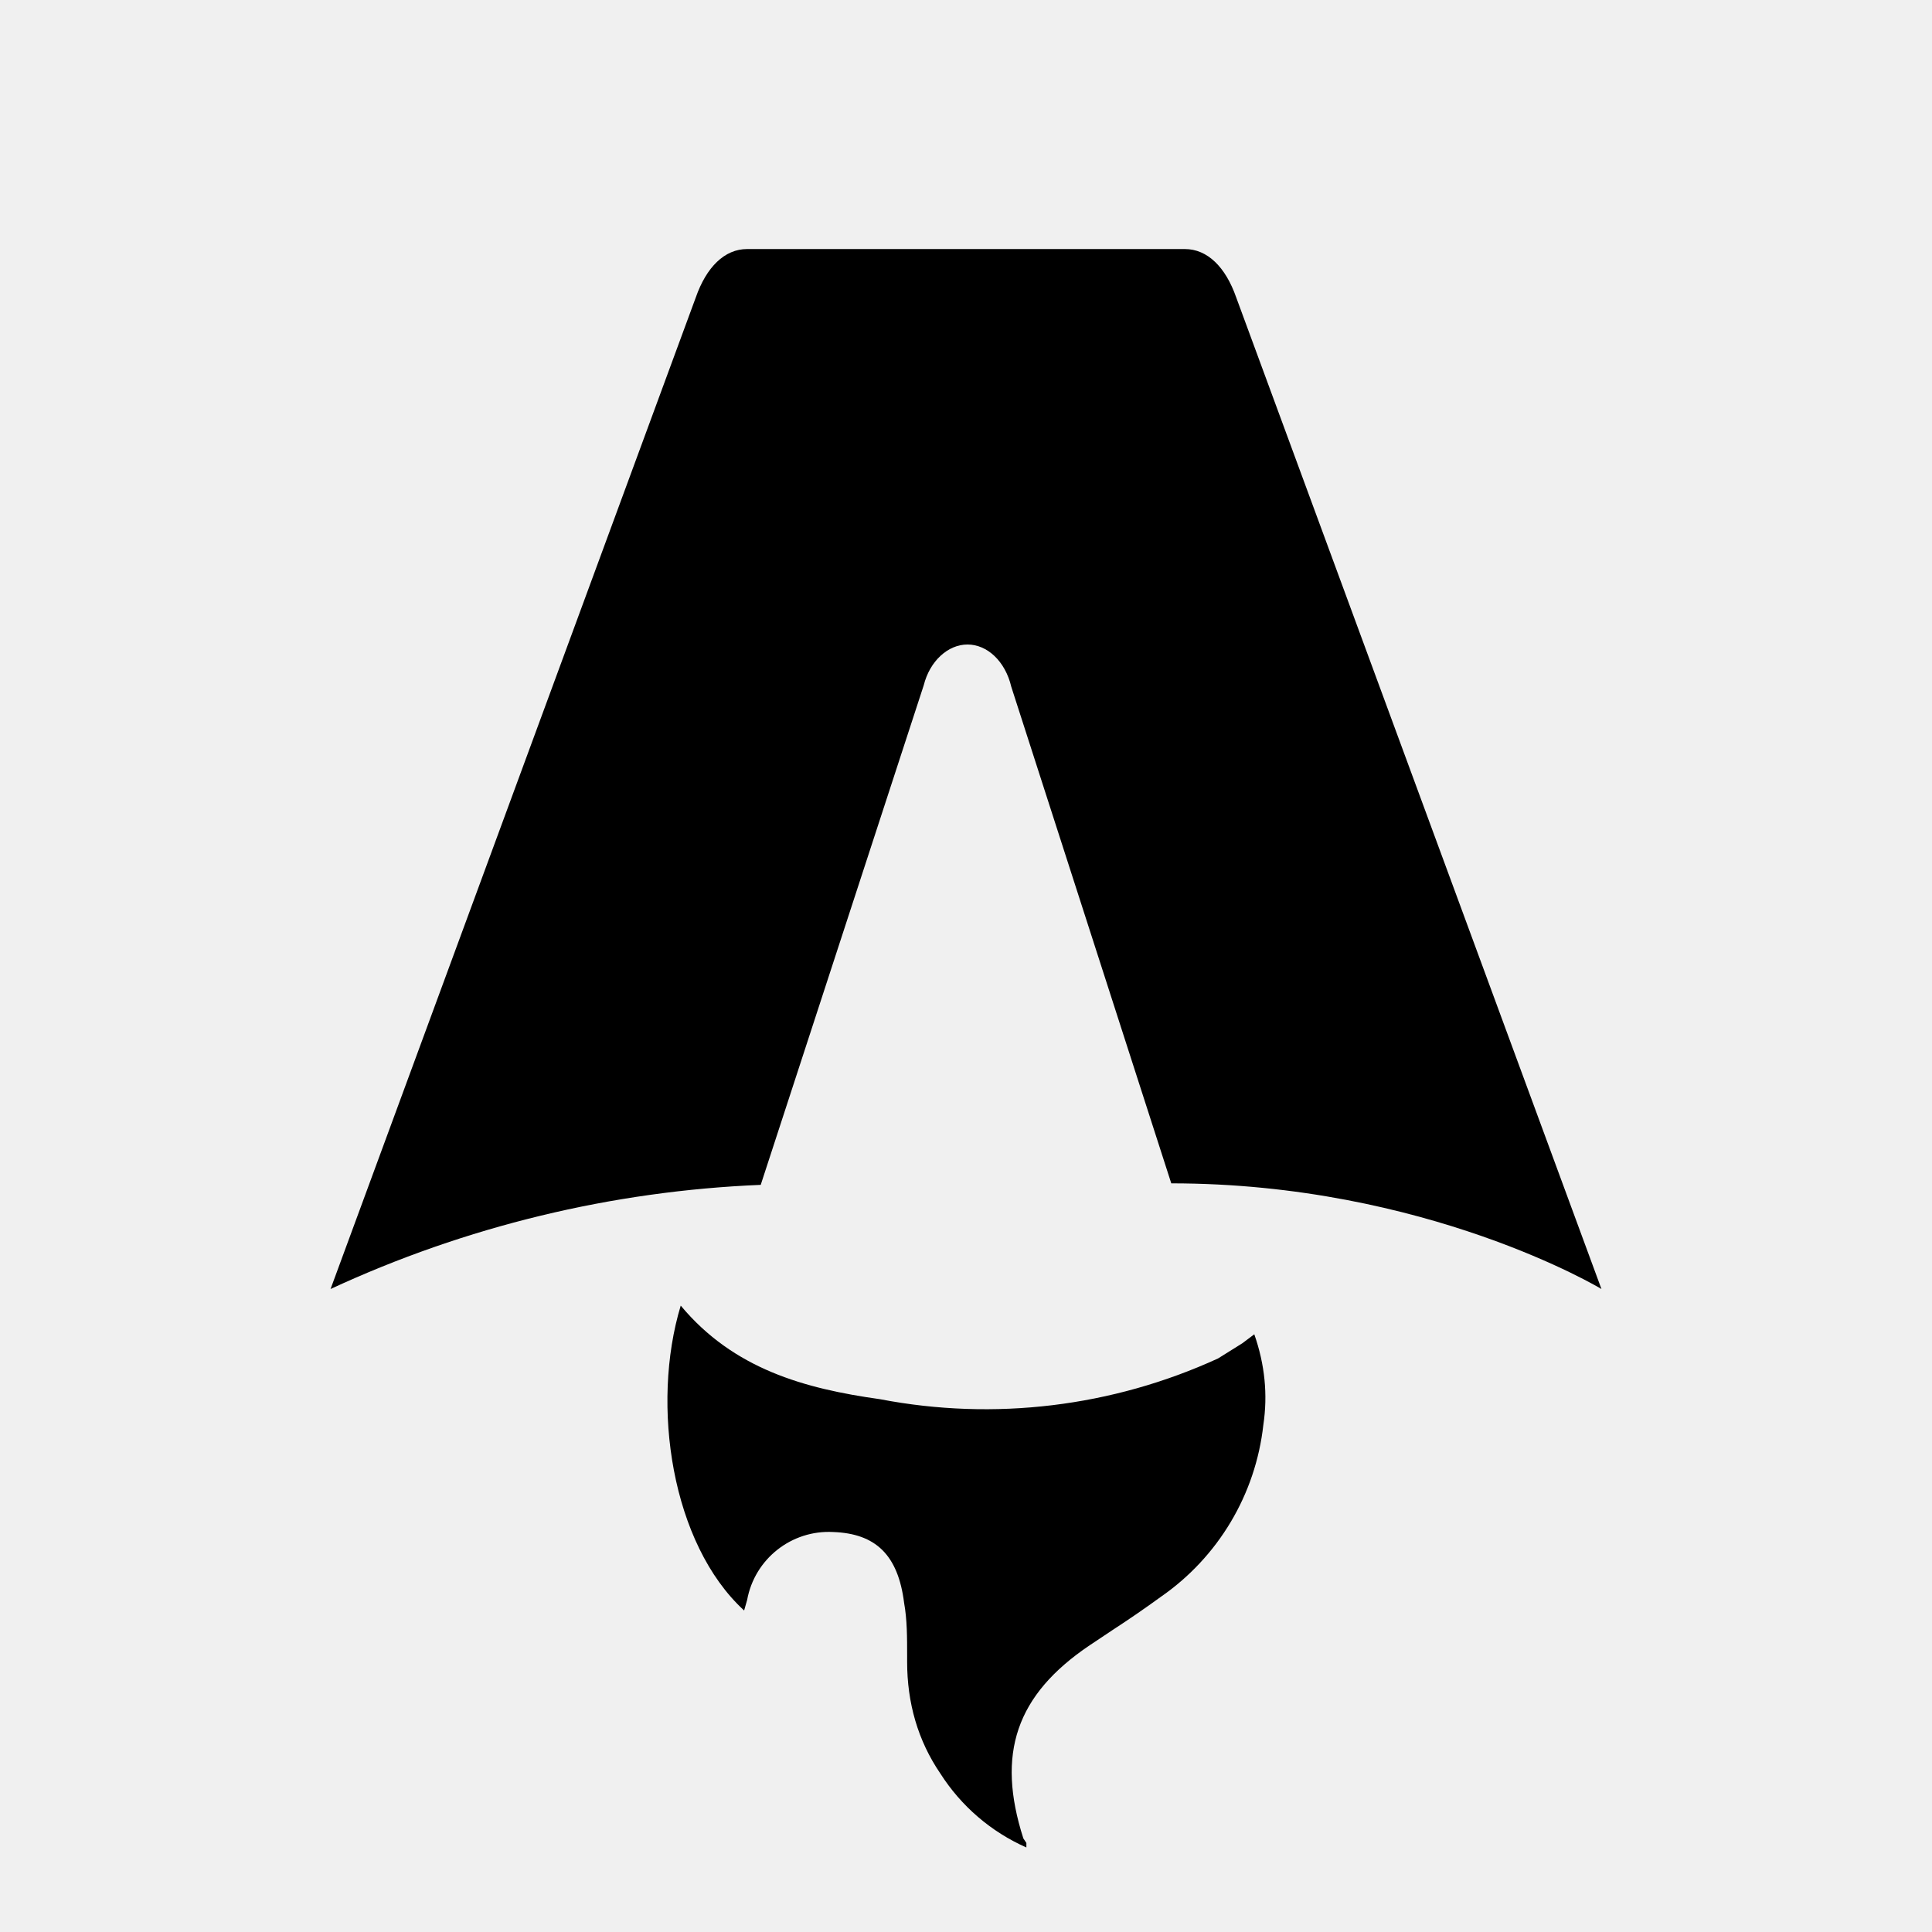
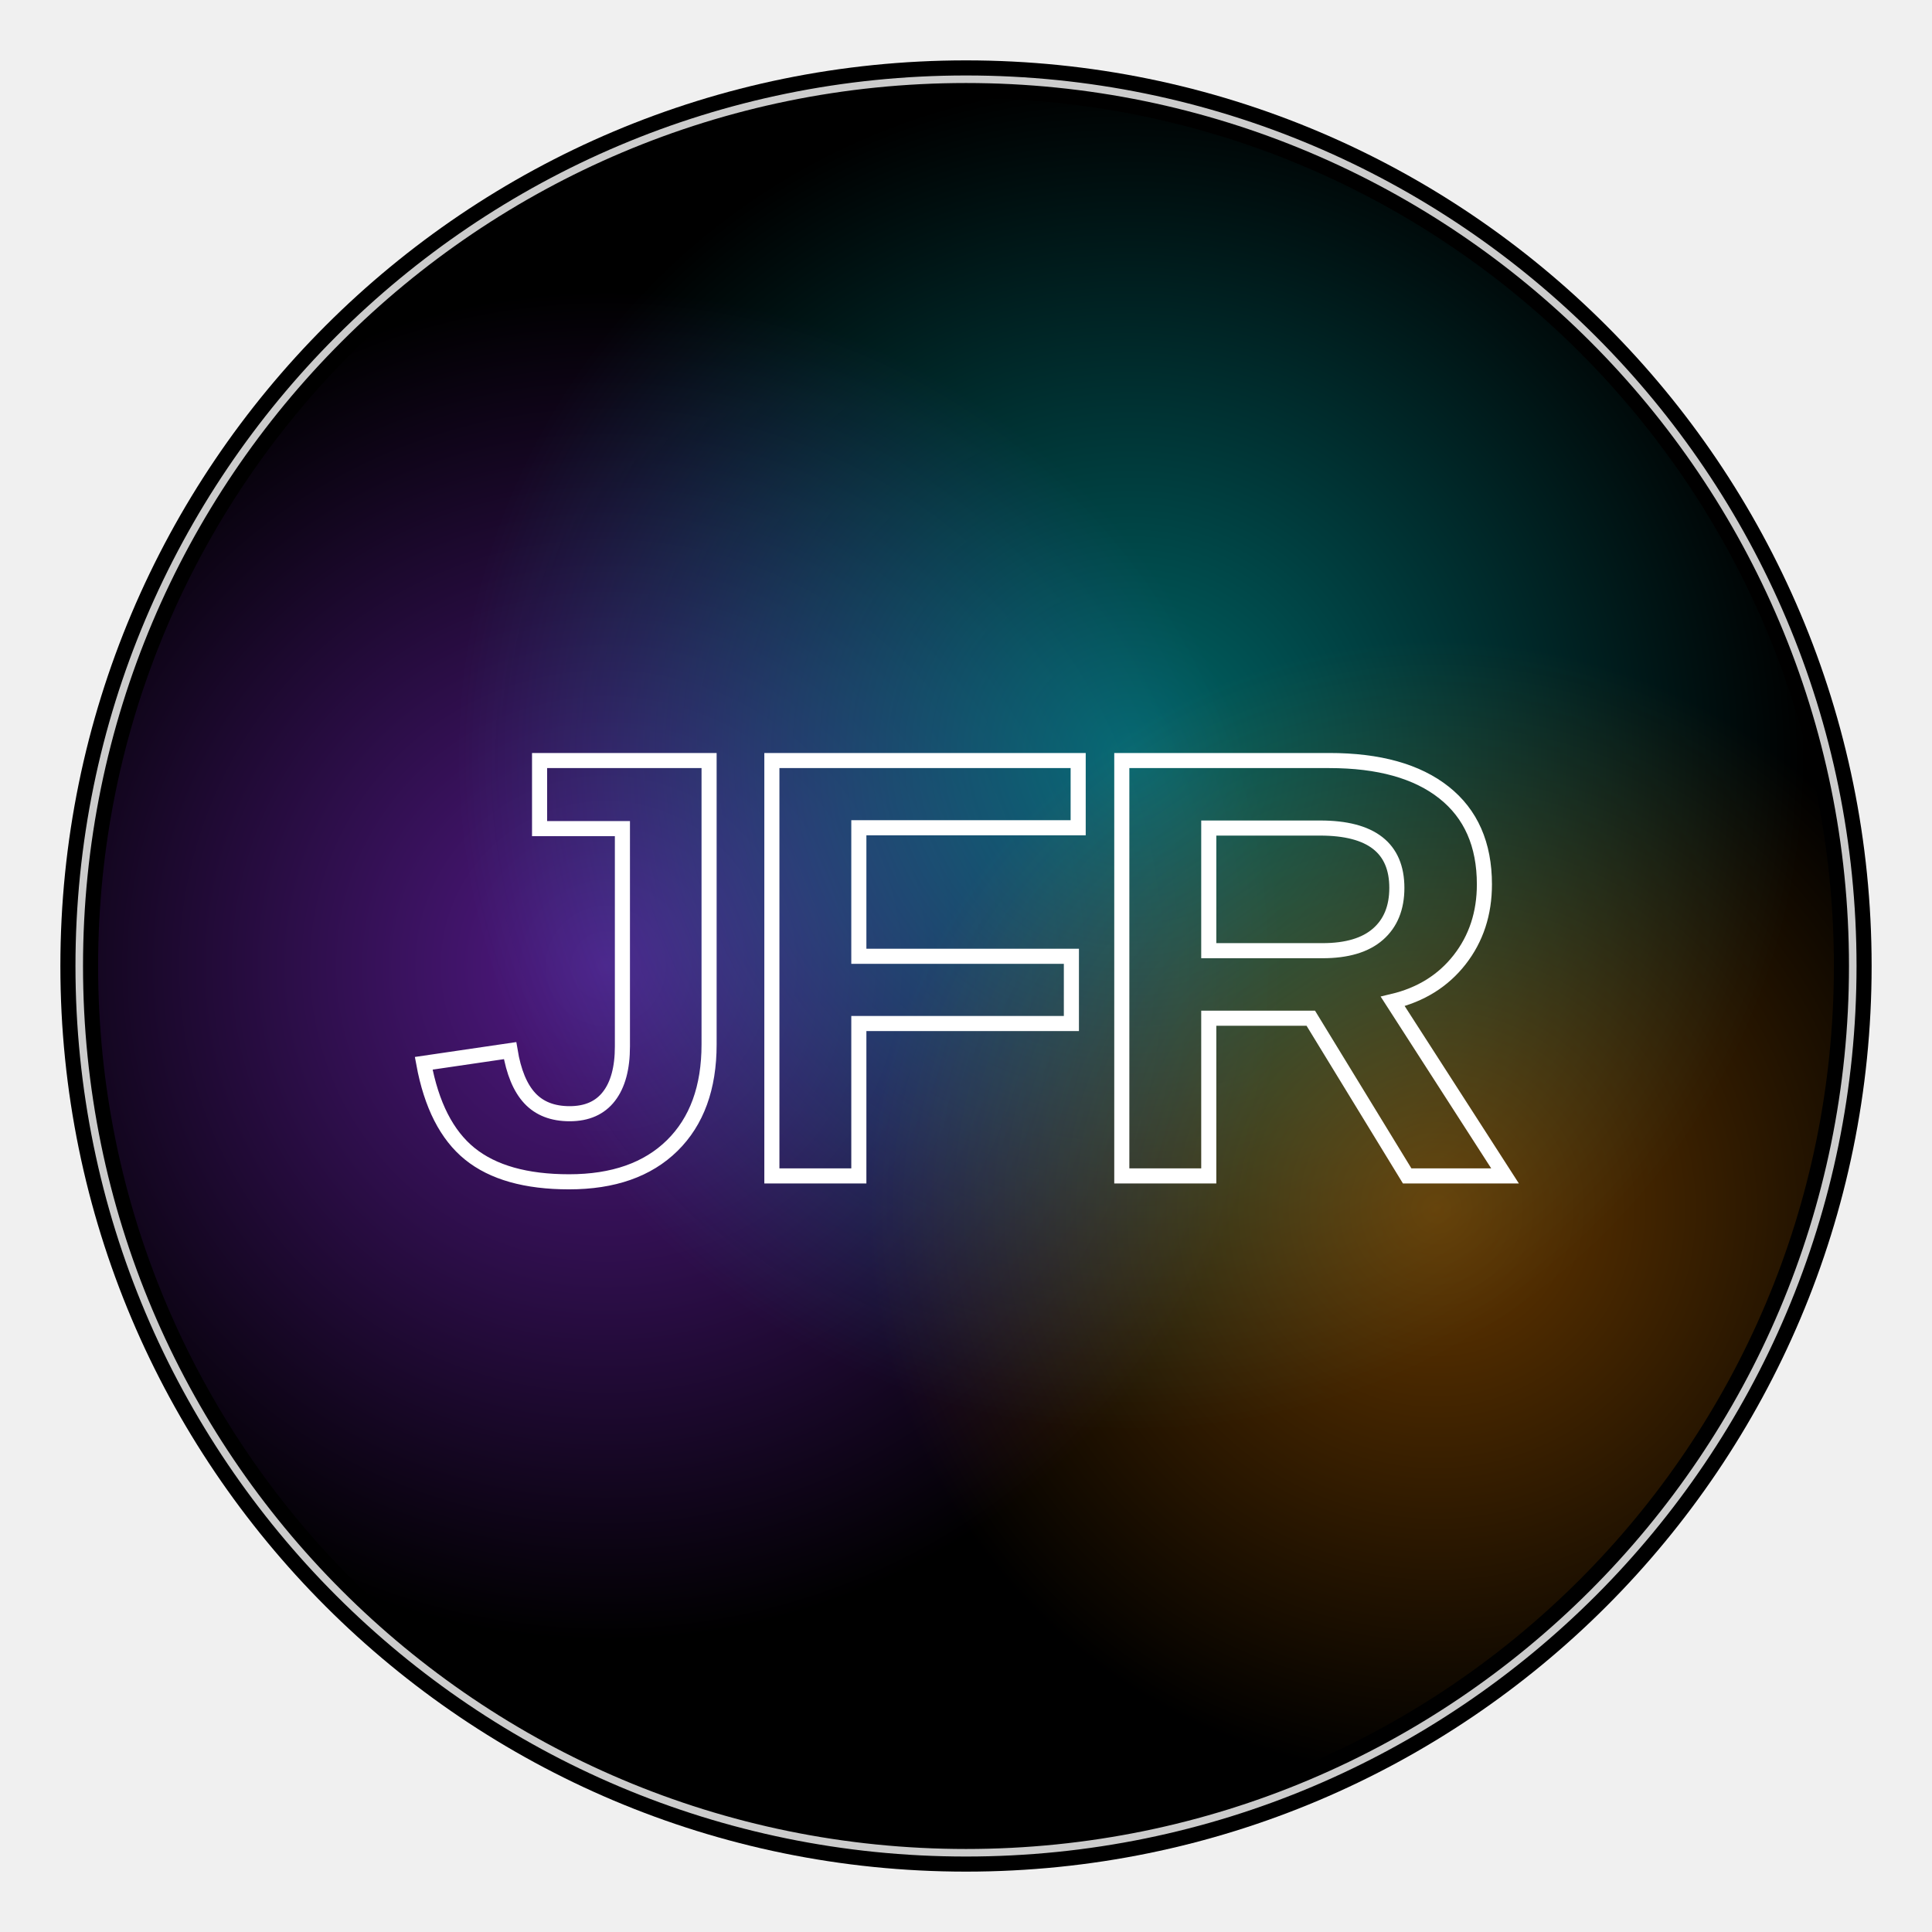
- <svg xmlns="http://www.w3.org/2000/svg" fill="none" viewBox="0 0 128 128">
-   <path d="M50.4 78.5a75.1 75.1 0 0 0-28.5 6.9l24.2-65.7c.7-2 1.9-3.2 3.4-3.2h29c1.5 0 2.7 1.2 3.4 3.2l24.2 65.7s-11.6-7-28.5-7L67 45.5c-.4-1.7-1.6-2.8-2.9-2.8-1.3 0-2.5 1.1-2.9 2.7L50.4 78.5Zm-1.1 28.2Zm-4.2-20.2c-2 6.6-.6 15.8 4.2 20.2a17.5 17.5 0 0 1 .2-.7 5.5 5.5 0 0 1 5.7-4.5c2.8.1 4.3 1.5 4.7 4.7.2 1.1.2 2.3.2 3.5v.4c0 2.7.7 5.2 2.2 7.4a13 13 0 0 0 5.7 4.9v-.3l-.2-.3c-1.8-5.6-.5-9.5 4.4-12.8l1.5-1a73 73 0 0 0 3.2-2.2 16 16 0 0 0 6.8-11.4c.3-2 .1-4-.6-6l-.8.6-1.6 1a37 37 0 0 1-22.4 2.7c-5-.7-9.7-2-13.2-6.2Z" />
-   <style>
-         path { fill: #000; }
-         @media (prefers-color-scheme: dark) {
-             path { fill: #FFF; }
-         }
-     </style>
+ <svg xmlns="http://www.w3.org/2000/svg" width="512" height="512" viewBox="0 0 512 512" fill="none">
+   <circle cx="256" cy="256" r="240" fill="black" />
+   <defs>
+     <radialGradient id="purpleGlow" cx="0" cy="0" r="1" gradientUnits="userSpaceOnUse" gradientTransform="translate(160 256) rotate(90) scale(180)">
+       <stop stop-color="#8A2BE2" stop-opacity="0.6" />
+       <stop offset="1" stop-color="#8A2BE2" stop-opacity="0" />
+     </radialGradient>
+     <radialGradient id="cyanGlow" cx="0" cy="0" r="1" gradientUnits="userSpaceOnUse" gradientTransform="translate(300 200) rotate(90) scale(180)">
+       <stop stop-color="#00CED1" stop-opacity="0.5" />
+       <stop offset="1" stop-color="#00CED1" stop-opacity="0" />
+     </radialGradient>
+     <radialGradient id="orangeGlow" cx="0" cy="0" r="1" gradientUnits="userSpaceOnUse" gradientTransform="translate(380 320) rotate(90) scale(150)">
+       <stop stop-color="#FF8C00" stop-opacity="0.4" />
+       <stop offset="1" stop-color="#FF8C00" stop-opacity="0" />
+     </radialGradient>
+   </defs>
+   <circle cx="256" cy="256" r="230" fill="url(#purpleGlow)" />
+   <circle cx="256" cy="256" r="230" fill="url(#cyanGlow)" />
+   <circle cx="256" cy="256" r="230" fill="url(#orangeGlow)" />
+   <circle cx="256" cy="256" r="235" stroke="white" stroke-width="2" stroke-opacity="0.8" />
+   <text x="50%" y="52%" text-anchor="middle" dominant-baseline="middle" font-family="Arial, sans-serif" font-size="160" font-weight="bold" stroke="white" stroke-width="4" fill="none" letter-spacing="-5">
+     JFR
+   </text>
</svg>
